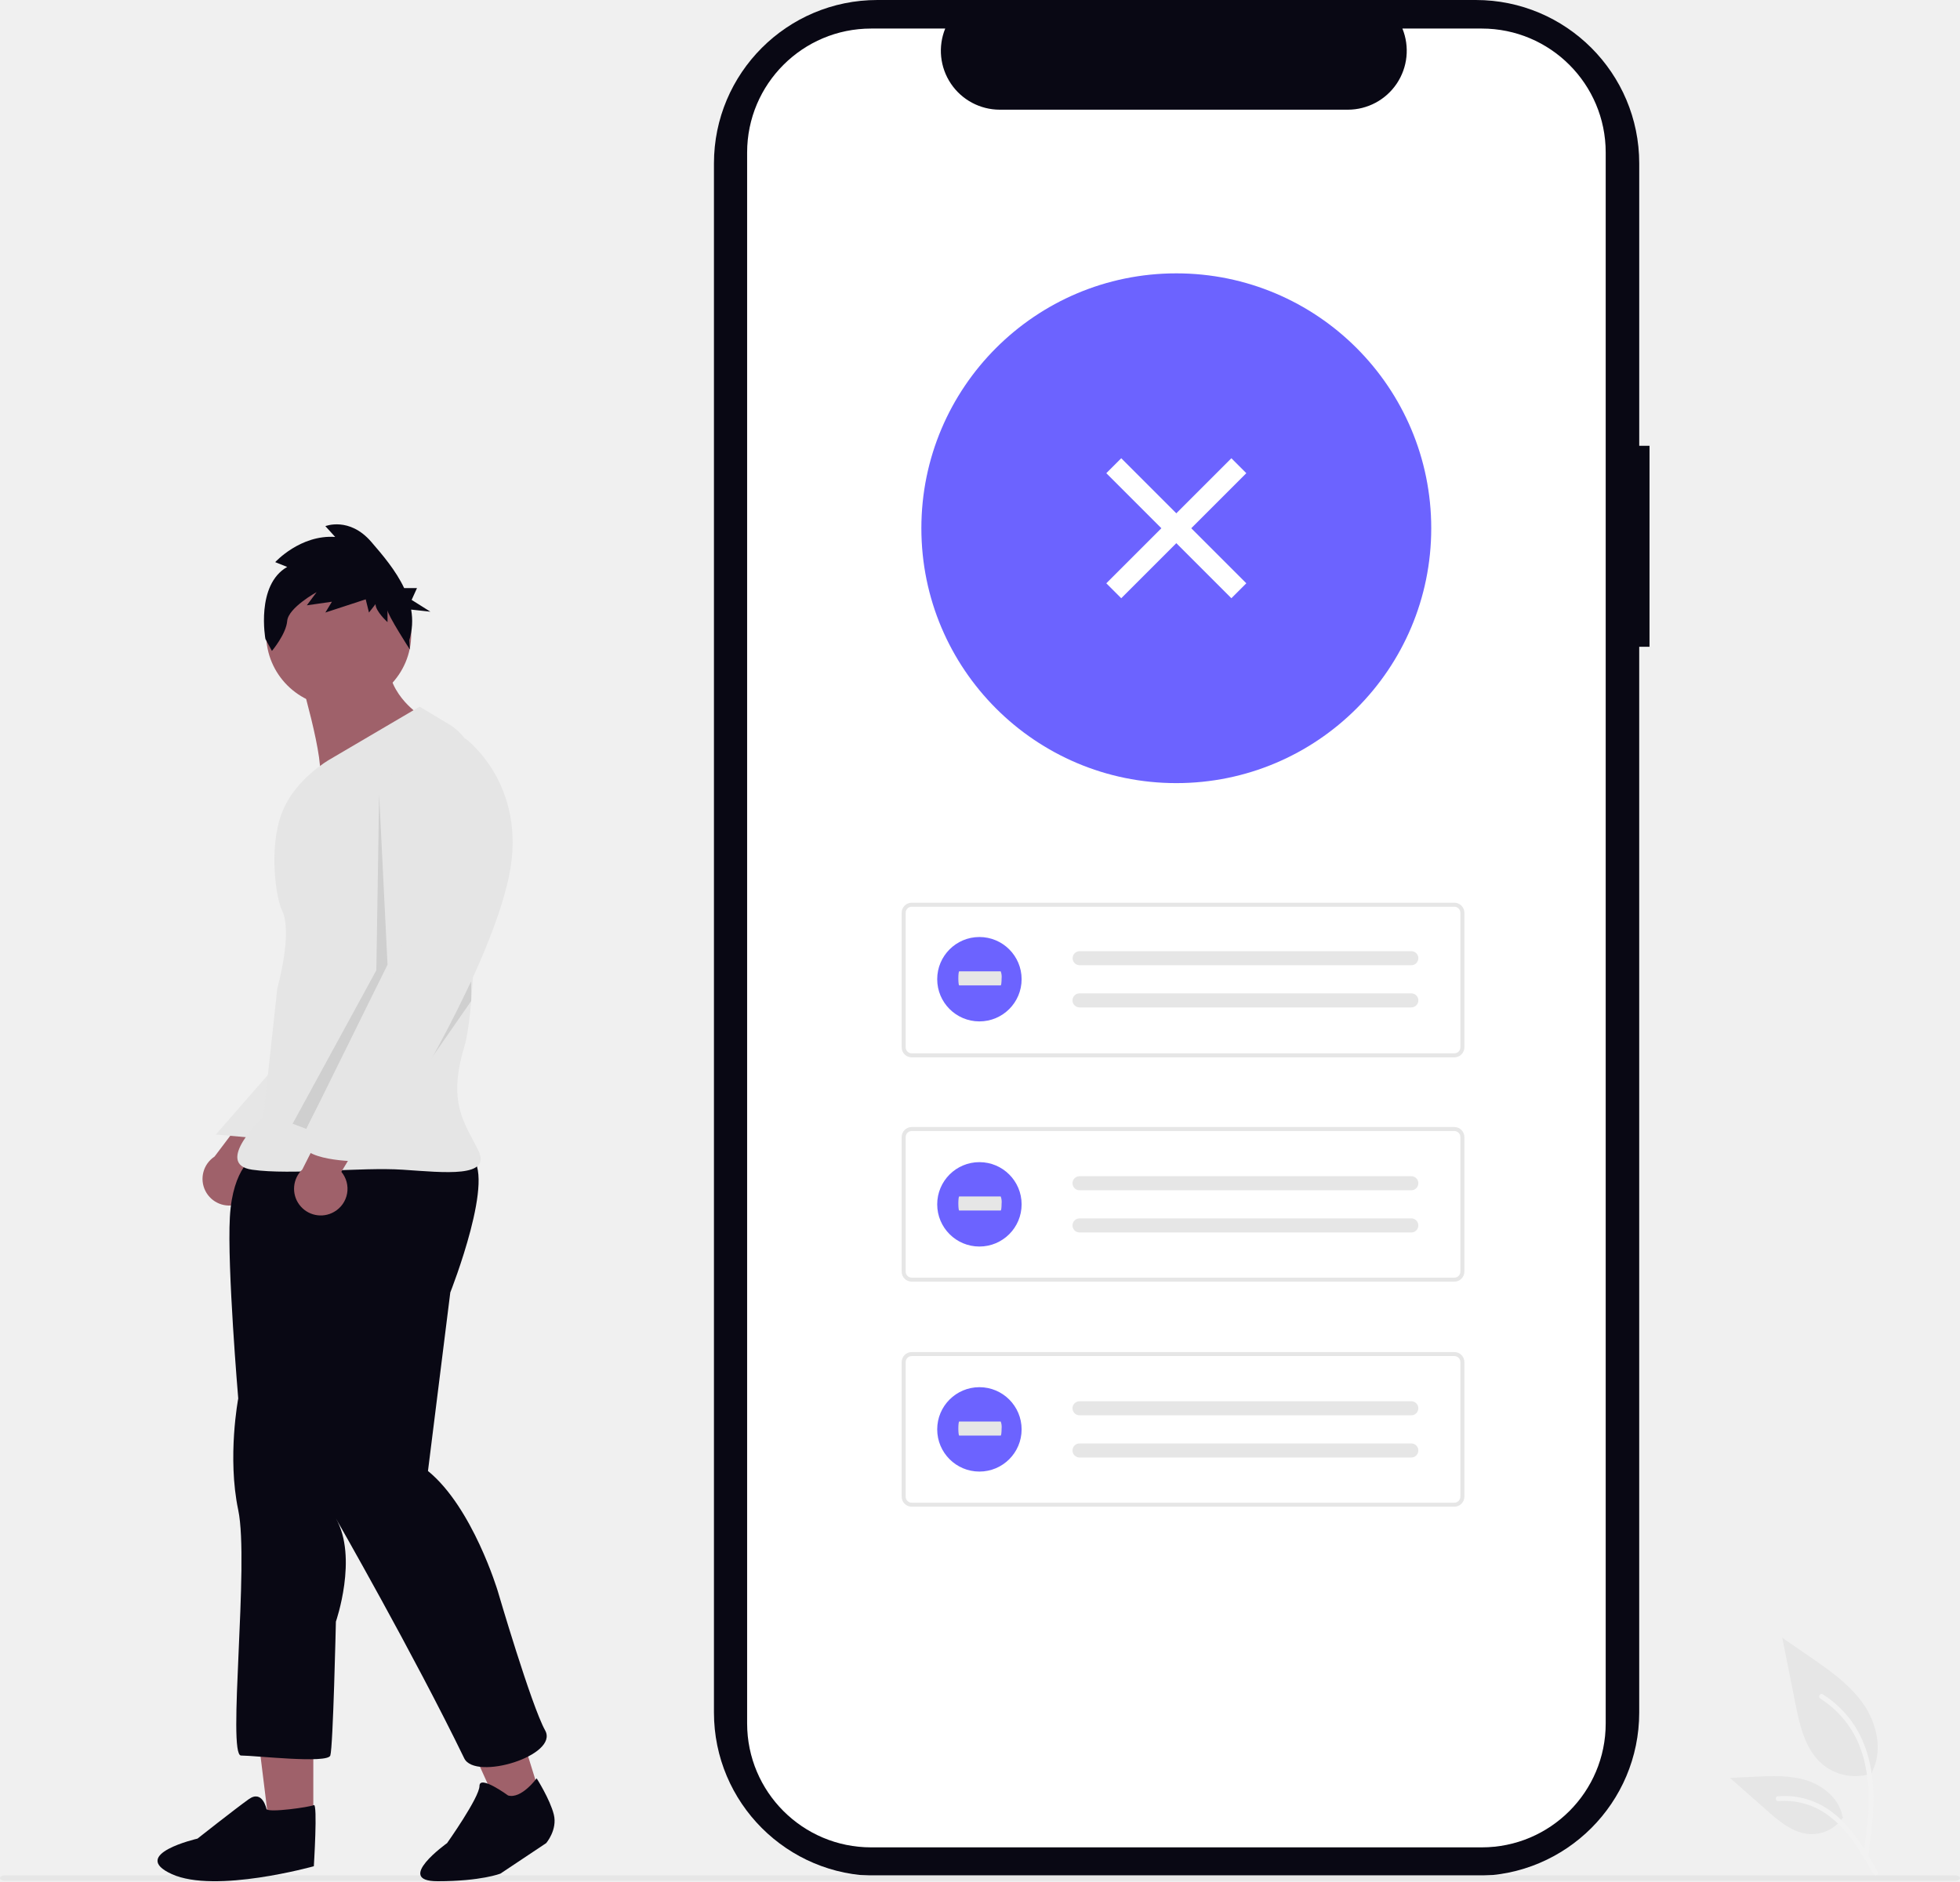
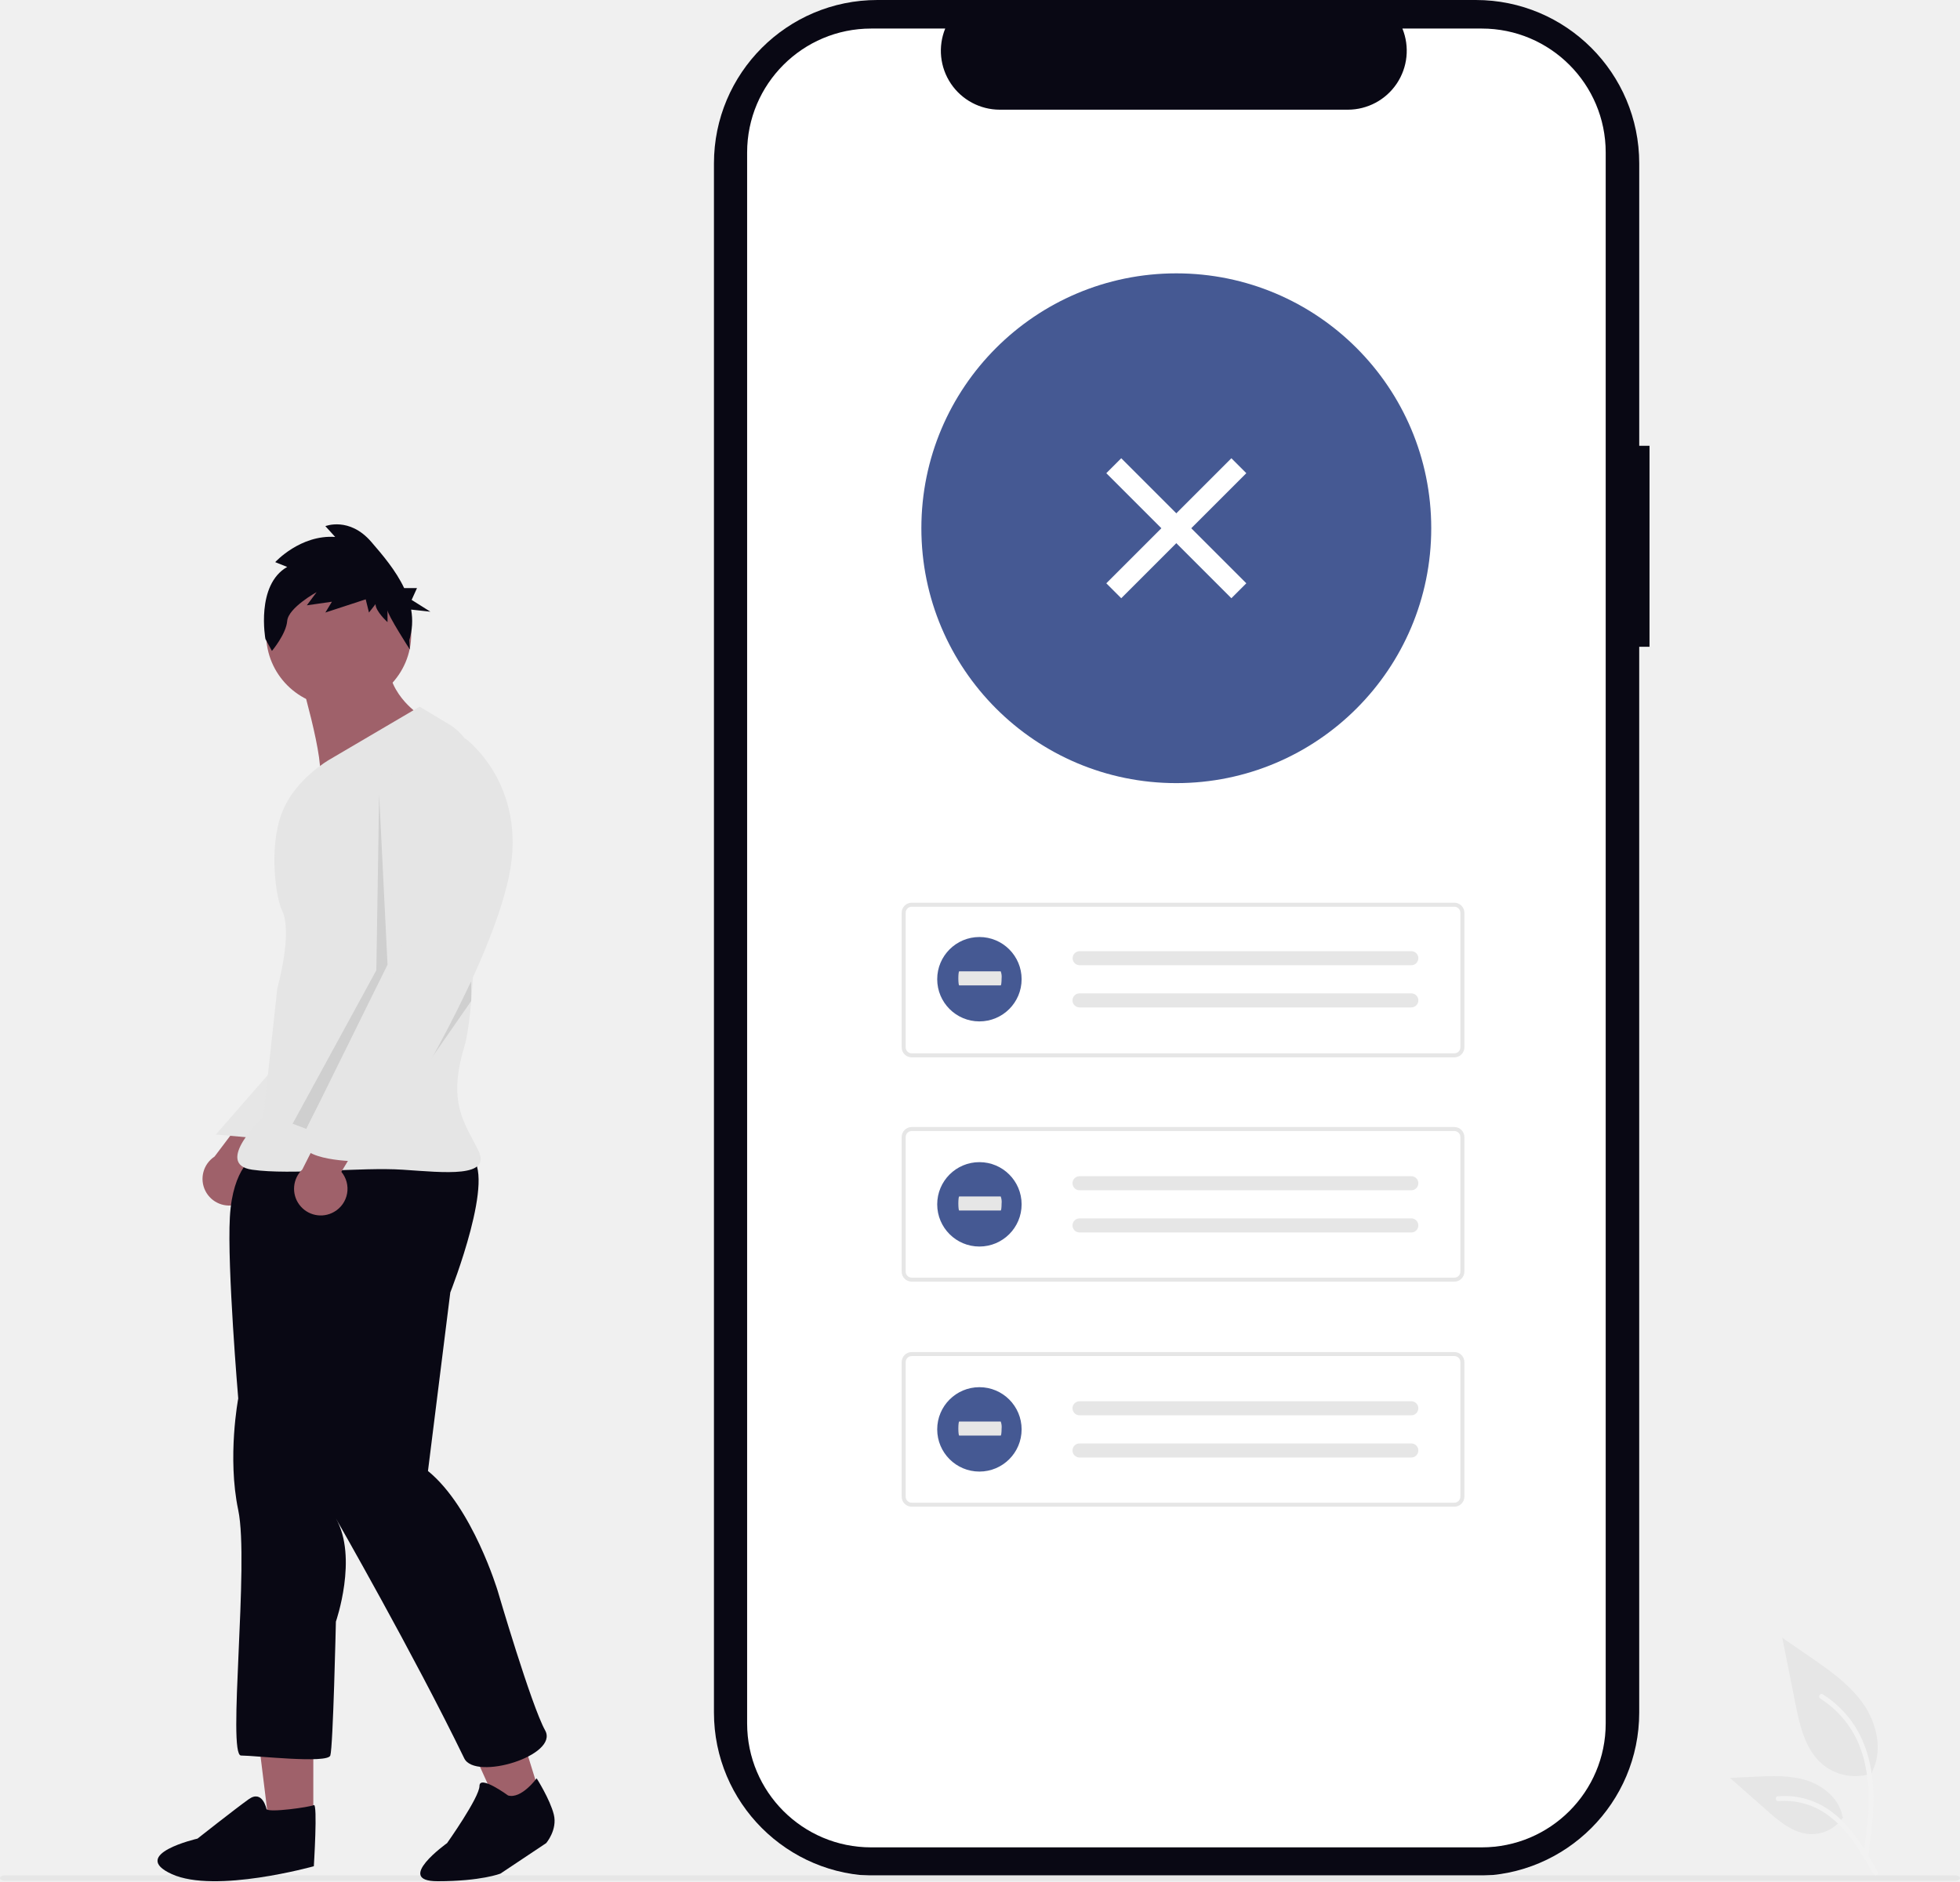
<svg xmlns="http://www.w3.org/2000/svg" width="742.417" height="712.723" viewBox="0 0 742.417 712.723" role="img" artist="Katerina Limpitsouni" source="https://undraw.co/">
  <g id="Group_9" data-name="Group 9" transform="translate(-589 -184)">
-     <path id="Path_274-2773" data-name="Path 274" d="M449.813,328.006s11.621,38.349,8.135,43,37.187-25.566,37.187-25.566-15.107-10.459-9.3-25.566Z" transform="translate(251.695 108.565)" fill="#9f616a" />
-     <path id="Path_968-2774" data-name="Path 968" d="M853.606,262.605h-3.9V155.628a61.915,61.915,0,0,0-61.915-61.915H561.141a61.915,61.915,0,0,0-61.916,61.915V742.511a61.915,61.915,0,0,0,61.915,61.915H787.788A61.915,61.915,0,0,0,849.7,742.511V338.753h3.9Z" transform="translate(360.209 90.287)" fill="#090814" />
-     <path id="Path_969-2775" data-name="Path 969" d="M837.006,151.481V746.656a46.958,46.958,0,0,1-46.935,46.952H558.764a46.967,46.967,0,0,1-46.973-46.959V151.482a46.965,46.965,0,0,1,46.971-46.951H586.82a22.329,22.329,0,0,0,20.656,30.74H739.344A22.329,22.329,0,0,0,760,104.53h30.055a46.957,46.957,0,0,1,46.951,46.934Z" transform="translate(360.209 90.287)" fill="#fff" />
-     <circle id="Ellipse_18" data-name="Ellipse 18" cx="96.565" cy="96.565" r="96.565" transform="translate(938 287.564)" fill="#6c63ff" />
-     <path id="Path_39-2776" data-name="Path 39" d="M779.672,494.309H574.135a3.81,3.81,0,0,1-3.806-3.806V439.52a3.811,3.811,0,0,1,3.806-3.806H779.672a3.811,3.811,0,0,1,3.806,3.806V490.5a3.811,3.811,0,0,1-3.806,3.806ZM574.135,437.235a2.286,2.286,0,0,0-2.284,2.284V490.5a2.286,2.286,0,0,0,2.284,2.284H779.672a2.286,2.286,0,0,0,2.284-2.284V439.519a2.286,2.286,0,0,0-2.284-2.284Z" transform="translate(360.209 90.287)" fill="#e6e6e6" />
-     <path id="Path_40-2777" data-name="Path 40" d="M637.7,454.074a2.665,2.665,0,0,0,0,5.329H763.3a2.665,2.665,0,0,0,.2-5.326l-.117,0H637.7Z" transform="translate(360.209 90.287)" fill="#e6e6e6" />
-     <path id="Path_41-2778" data-name="Path 41" d="M637.7,470.058a2.664,2.664,0,1,0,0,5.329H763.3a2.665,2.665,0,0,0,.2-5.326l-.117,0H637.7Z" transform="translate(360.209 90.287)" fill="#e6e6e6" />
-     <path id="Path_42-2779" data-name="Path 42" d="M779.672,579.289H574.135a3.81,3.81,0,0,1-3.806-3.806V524.5a3.811,3.811,0,0,1,3.806-3.806H779.672a3.811,3.811,0,0,1,3.806,3.806v50.985a3.811,3.811,0,0,1-3.806,3.8ZM574.135,522.216a2.286,2.286,0,0,0-2.284,2.284v50.985a2.286,2.286,0,0,0,2.284,2.284H779.672a2.286,2.286,0,0,0,2.284-2.284V524.5a2.286,2.286,0,0,0-2.284-2.284Z" transform="translate(360.209 90.287)" fill="#e6e6e6" />
-     <path id="Path_43-2780" data-name="Path 43" d="M637.7,539.33a2.664,2.664,0,0,0,0,5.329H763.3a2.665,2.665,0,1,0,.087-5.329H637.7Z" transform="translate(360.209 90.287)" fill="#e6e6e6" />
-     <path id="Path_44-2781" data-name="Path 44" d="M637.7,555.318a2.664,2.664,0,0,0,0,5.329H763.3a2.665,2.665,0,1,0,.087-5.329H637.7Z" transform="translate(360.209 90.287)" fill="#e6e6e6" />
-     <path id="Path_39-2-2782" data-name="Path 39-2" d="M779.672,664.547H574.135a3.81,3.81,0,0,1-3.806-3.806V609.758a3.811,3.811,0,0,1,3.806-3.806H779.672a3.811,3.811,0,0,1,3.806,3.806v50.985a3.811,3.811,0,0,1-3.806,3.806ZM574.135,607.474a2.286,2.286,0,0,0-2.284,2.284v50.985a2.286,2.286,0,0,0,2.284,2.284H779.672a2.286,2.286,0,0,0,2.284-2.284V609.758a2.286,2.286,0,0,0-2.284-2.284Z" transform="translate(360.209 90.287)" fill="#e6e6e6" />
-     <path id="Path_40-2-2783" data-name="Path 40-2" d="M637.7,624.591a2.664,2.664,0,0,0,0,5.329H763.3a2.665,2.665,0,0,0,.2-5.326l-.117,0H637.7Z" transform="translate(360.209 90.287)" fill="#e6e6e6" />
-     <path id="Path_41-2-2784" data-name="Path 41-2" d="M637.7,640.578a2.664,2.664,0,0,0,0,5.329H763.3a2.665,2.665,0,0,0,.2-5.326l-.117,0H637.7Z" transform="translate(360.209 90.287)" fill="#e6e6e6" />
-     <path id="Path_970-2785" data-name="Path 970" d="M969.27,806.286H230.729c-1.071,0-1.938-.468-1.938-1.045s.868-1.045,1.938-1.045H969.271c1.07,0,1.938.468,1.938,1.045S970.341,806.286,969.27,806.286Z" transform="translate(360.209 90.287)" fill="#e6e6e6" />
+     <path id="Path_274-4229" data-name="Path 274" d="M449.813,328.006s11.621,38.349,8.135,43,37.187-25.566,37.187-25.566-15.107-10.459-9.3-25.566Z" transform="translate(251.695 108.565)" fill="#9f616a" />
+     <path id="Path_968-4230" data-name="Path 968" d="M853.606,262.605h-3.9V155.628a61.915,61.915,0,0,0-61.915-61.915H561.141a61.915,61.915,0,0,0-61.916,61.915V742.511a61.915,61.915,0,0,0,61.915,61.915H787.788A61.915,61.915,0,0,0,849.7,742.511V338.753h3.9Z" transform="translate(360.209 90.287)" fill="#090814" />
+     <path id="Path_969-4231" data-name="Path 969" d="M837.006,151.481V746.656a46.958,46.958,0,0,1-46.935,46.952H558.764a46.967,46.967,0,0,1-46.973-46.959V151.482a46.965,46.965,0,0,1,46.971-46.951H586.82a22.329,22.329,0,0,0,20.656,30.74H739.344A22.329,22.329,0,0,0,760,104.53h30.055a46.957,46.957,0,0,1,46.951,46.934Z" transform="translate(360.209 90.287)" fill="#fff" />
+     <circle id="Ellipse_18" data-name="Ellipse 18" cx="96.565" cy="96.565" r="96.565" transform="translate(938 287.564)" fill="#455993" />
+     <path id="Path_39-4232" data-name="Path 39" d="M779.672,494.309H574.135a3.81,3.81,0,0,1-3.806-3.806V439.52a3.811,3.811,0,0,1,3.806-3.806H779.672a3.811,3.811,0,0,1,3.806,3.806V490.5a3.811,3.811,0,0,1-3.806,3.806ZM574.135,437.235a2.286,2.286,0,0,0-2.284,2.284V490.5a2.286,2.286,0,0,0,2.284,2.284H779.672a2.286,2.286,0,0,0,2.284-2.284V439.519a2.286,2.286,0,0,0-2.284-2.284Z" transform="translate(360.209 90.287)" fill="#e6e6e6" />
+     <path id="Path_40-4233" data-name="Path 40" d="M637.7,454.074a2.665,2.665,0,0,0,0,5.329H763.3a2.665,2.665,0,0,0,.2-5.326l-.117,0H637.7Z" transform="translate(360.209 90.287)" fill="#e6e6e6" />
+     <path id="Path_41-4234" data-name="Path 41" d="M637.7,470.058a2.664,2.664,0,1,0,0,5.329H763.3a2.665,2.665,0,0,0,.2-5.326l-.117,0H637.7Z" transform="translate(360.209 90.287)" fill="#e6e6e6" />
+     <path id="Path_42-4235" data-name="Path 42" d="M779.672,579.289H574.135a3.81,3.81,0,0,1-3.806-3.806V524.5a3.811,3.811,0,0,1,3.806-3.806H779.672a3.811,3.811,0,0,1,3.806,3.806v50.985a3.811,3.811,0,0,1-3.806,3.8ZM574.135,522.216a2.286,2.286,0,0,0-2.284,2.284v50.985a2.286,2.286,0,0,0,2.284,2.284H779.672a2.286,2.286,0,0,0,2.284-2.284V524.5a2.286,2.286,0,0,0-2.284-2.284Z" transform="translate(360.209 90.287)" fill="#e6e6e6" />
+     <path id="Path_43-4236" data-name="Path 43" d="M637.7,539.33a2.664,2.664,0,0,0,0,5.329H763.3a2.665,2.665,0,1,0,.087-5.329H637.7Z" transform="translate(360.209 90.287)" fill="#e6e6e6" />
+     <path id="Path_44-4237" data-name="Path 44" d="M637.7,555.318a2.664,2.664,0,0,0,0,5.329H763.3a2.665,2.665,0,1,0,.087-5.329H637.7Z" transform="translate(360.209 90.287)" fill="#e6e6e6" />
+     <path id="Path_39-2-4238" data-name="Path 39-2" d="M779.672,664.547H574.135a3.81,3.81,0,0,1-3.806-3.806V609.758a3.811,3.811,0,0,1,3.806-3.806H779.672a3.811,3.811,0,0,1,3.806,3.806v50.985a3.811,3.811,0,0,1-3.806,3.806ZM574.135,607.474a2.286,2.286,0,0,0-2.284,2.284v50.985a2.286,2.286,0,0,0,2.284,2.284H779.672a2.286,2.286,0,0,0,2.284-2.284V609.758a2.286,2.286,0,0,0-2.284-2.284Z" transform="translate(360.209 90.287)" fill="#e6e6e6" />
+     <path id="Path_40-2-4239" data-name="Path 40-2" d="M637.7,624.591a2.664,2.664,0,0,0,0,5.329H763.3a2.665,2.665,0,0,0,.2-5.326l-.117,0H637.7Z" transform="translate(360.209 90.287)" fill="#e6e6e6" />
+     <path id="Path_41-2-4240" data-name="Path 41-2" d="M637.7,640.578a2.664,2.664,0,0,0,0,5.329H763.3a2.665,2.665,0,0,0,.2-5.326l-.117,0H637.7Z" transform="translate(360.209 90.287)" fill="#e6e6e6" />
+     <path id="Path_970-4241" data-name="Path 970" d="M969.27,806.286H230.729c-1.071,0-1.938-.468-1.938-1.045s.868-1.045,1.938-1.045H969.271c1.07,0,1.938.468,1.938,1.045S970.341,806.286,969.27,806.286Z" transform="translate(360.209 90.287)" fill="#e6e6e6" />
    <g id="Group_58" data-name="Group 58" transform="translate(589 184)">
-       <path id="Path_438-2786" data-name="Path 438" d="M937.992,765.521a19.474,19.474,0,0,1-18.806-3.313c-6.587-5.528-8.652-14.636-10.332-23.07l-4.97-24.945,10.405,7.165c7.483,5.152,15.134,10.47,20.316,17.933s7.443,17.651,3.28,25.726" transform="translate(-228.791 -93.713)" fill="#e6e6e6" />
-       <path id="Path_439-2787" data-name="Path 439" d="M936.385,797.458c1.31-9.542,2.657-19.206,1.738-28.849-.816-8.565-3.429-16.93-8.749-23.789a39.574,39.574,0,0,0-10.153-9.2c-1.015-.641-1.95.968-.939,1.606a37.622,37.622,0,0,1,14.881,17.956c3.24,8.241,3.76,17.224,3.2,25.977-.338,5.294-1.053,10.553-1.774,15.8a.964.964,0,0,0,.65,1.144.936.936,0,0,0,1.144-.65Z" transform="translate(-228.791 -93.713)" fill="#f2f2f2" />
-       <path id="Path_442-2788" data-name="Path 442" d="M926.958,782.148a14.336,14.336,0,0,1-12.491,6.447c-6.323-.3-11.595-4.713-16.34-8.9l-14.035-12.4,9.289-.444c6.68-.32,13.533-.618,19.9,1.442s12.231,7.018,13.394,13.6" transform="translate(-228.791 -93.713)" fill="#e6e6e6" />
-       <path id="Path_443-2789" data-name="Path 443" d="M940.086,802.943c-6.3-11.156-13.618-23.555-26.685-27.518a29.779,29.779,0,0,0-11.224-1.159c-1.192.1-.894,1.94.3,1.837a27.665,27.665,0,0,1,17.912,4.739c5.051,3.438,8.983,8.217,12.311,13.286,2.039,3.1,3.865,6.341,5.691,9.573C938.971,804.733,940.677,803.988,940.086,802.943Z" transform="translate(-228.791 -93.713)" fill="#f2f2f2" />
+       <path id="Path_438-4242" data-name="Path 438" d="M937.992,765.521a19.474,19.474,0,0,1-18.806-3.313c-6.587-5.528-8.652-14.636-10.332-23.07l-4.97-24.945,10.405,7.165c7.483,5.152,15.134,10.47,20.316,17.933s7.443,17.651,3.28,25.726" transform="translate(-228.791 -93.713)" fill="#e6e6e6" />
+       <path id="Path_439-4243" data-name="Path 439" d="M936.385,797.458c1.31-9.542,2.657-19.206,1.738-28.849-.816-8.565-3.429-16.93-8.749-23.789a39.574,39.574,0,0,0-10.153-9.2c-1.015-.641-1.95.968-.939,1.606a37.622,37.622,0,0,1,14.881,17.956c3.24,8.241,3.76,17.224,3.2,25.977-.338,5.294-1.053,10.553-1.774,15.8a.964.964,0,0,0,.65,1.144.936.936,0,0,0,1.144-.65Z" transform="translate(-228.791 -93.713)" fill="#f2f2f2" />
+       <path id="Path_442-4244" data-name="Path 442" d="M926.958,782.148a14.336,14.336,0,0,1-12.491,6.447c-6.323-.3-11.595-4.713-16.34-8.9l-14.035-12.4,9.289-.444c6.68-.32,13.533-.618,19.9,1.442s12.231,7.018,13.394,13.6" transform="translate(-228.791 -93.713)" fill="#e6e6e6" />
+       <path id="Path_443-4245" data-name="Path 443" d="M940.086,802.943c-6.3-11.156-13.618-23.555-26.685-27.518a29.779,29.779,0,0,0-11.224-1.159c-1.192.1-.894,1.94.3,1.837a27.665,27.665,0,0,1,17.912,4.739c5.051,3.438,8.983,8.217,12.311,13.286,2.039,3.1,3.865,6.341,5.691,9.573C938.971,804.733,940.677,803.988,940.086,802.943Z" transform="translate(-228.791 -93.713)" fill="#f2f2f2" />
    </g>
    <g id="Group_59" data-name="Group 59" transform="translate(589 184)">
-       <circle id="Ellipse_5" data-name="Ellipse 5" cx="15.986" cy="15.986" r="15.986" transform="translate(355 354.999)" fill="#6c63ff" />
-       <path id="Path_40-3-2790" data-name="Path 40-3" d="M592.124,461.712c-.184,0-.333,1.193-.333,2.664s.149,2.665.333,2.665h15.719c.184.024.336-1.149.339-2.62a5.944,5.944,0,0,0-.328-2.708h-15.73Z" transform="translate(-228.791 -93.713)" fill="#e6e6e6" />
+       <circle id="Ellipse_5" data-name="Ellipse 5" cx="15.986" cy="15.986" r="15.986" transform="translate(355 354.999)" fill="#455993" />
+       <path id="Path_40-3-4246" data-name="Path 40-3" d="M592.124,461.712c-.184,0-.333,1.193-.333,2.664s.149,2.665.333,2.665h15.719c.184.024.336-1.149.339-2.62a5.944,5.944,0,0,0-.328-2.708h-15.73Z" transform="translate(-228.791 -93.713)" fill="#e6e6e6" />
    </g>
    <g id="Group_60" data-name="Group 60" transform="translate(589 184)">
-       <circle id="Ellipse_5-2" data-name="Ellipse 5-2" cx="15.986" cy="15.986" r="15.986" transform="translate(355 440.292)" fill="#6c63ff" />
-       <path id="Path_40-4-2791" data-name="Path 40-4" d="M592.124,547.005c-.184,0-.333,1.193-.333,2.664s.149,2.665.333,2.665h15.719c.184.024.336-1.149.339-2.62a5.944,5.944,0,0,0-.328-2.708h-15.73Z" transform="translate(-228.791 -93.713)" fill="#e6e6e6" />
+       <circle id="Ellipse_5-2" data-name="Ellipse 5-2" cx="15.986" cy="15.986" r="15.986" transform="translate(355 440.292)" fill="#455993" />
+       <path id="Path_40-4-4247" data-name="Path 40-4" d="M592.124,547.005c-.184,0-.333,1.193-.333,2.664s.149,2.665.333,2.665h15.719c.184.024.336-1.149.339-2.62a5.944,5.944,0,0,0-.328-2.708h-15.73Z" transform="translate(-228.791 -93.713)" fill="#e6e6e6" />
    </g>
    <g id="Group_61" data-name="Group 61" transform="translate(589 184)">
-       <circle id="Ellipse_5-3" data-name="Ellipse 5-3" cx="15.986" cy="15.986" r="15.986" transform="translate(355 525.55)" fill="#6c63ff" />
-       <path id="Path_40-5-2792" data-name="Path 40-5" d="M592.124,632.263c-.184,0-.333,1.193-.333,2.664s.149,2.665.333,2.665h15.719c.184.024.336-1.149.339-2.62a5.941,5.941,0,0,0-.328-2.708h-15.73Z" transform="translate(-228.791 -93.713)" fill="#e6e6e6" />
+       <circle id="Ellipse_5-3" data-name="Ellipse 5-3" cx="15.986" cy="15.986" r="15.986" transform="translate(355 525.55)" fill="#455993" />
+       <path id="Path_40-5-4248" data-name="Path 40-5" d="M592.124,632.263c-.184,0-.333,1.193-.333,2.664s.149,2.665.333,2.665h15.719c.184.024.336-1.149.339-2.62a5.941,5.941,0,0,0-.328-2.708h-15.73Z" transform="translate(-228.791 -93.713)" fill="#e6e6e6" />
    </g>
    <rect id="Rectangle_117" data-name="Rectangle 117" width="8" height="67" transform="translate(1008.051 363.268) rotate(-45)" fill="#fff" />
    <rect id="Rectangle_118" data-name="Rectangle 118" width="8" height="67" transform="translate(1055.426 357.616) rotate(45)" fill="#fff" />
-     <path id="Path_254-2793" data-name="Path 254" d="M319.051,549.848a10.056,10.056,0,0,0,5.388-14.447L348,508.537,329.608,506l-19.558,25.9a10.11,10.11,0,0,0,9,17.95Z" transform="translate(360.209 90.287)" fill="#9f616a" />
-     <path id="Path_255-2794" data-name="Path 255" d="M118.679,694.215H102.244L94.425,630.82h24.257Z" transform="translate(589 184)" fill="#9f616a" />
-     <path id="Path_257-2795" data-name="Path 257" d="M204.713,680.461l-15.7,4.873L162.751,627.11l23.166-7.192Z" transform="translate(589 184)" fill="#9f616a" />
-     <path id="Path_973-2796" data-name="Path 973" d="M334.884,495.656l-24.341,27.877,19.056,1.715Z" transform="translate(360.209 90.287)" fill="#e6e6e6" />
-     <path id="Path_975-2797" data-name="Path 975" d="M325.373,531.589s-8.455,4.227-9.512,23.251,3.171,68.7,3.171,68.7-4.227,22.194,0,42.274-4.227,93,1.057,93,32.762,3.171,33.819,0,2.114-50.729,2.114-50.729,8.455-24.308,0-39.1c0,0,29.521,51.548,48.615,90.889,4.179,8.61,35.933-1.057,30.649-10.569s-17.966-52.843-17.966-52.843-9.512-31.706-26.421-45.445l8.455-67.639s17.967-45.445,7.4-51.786S325.373,531.589,325.373,531.589Z" transform="translate(360.209 90.287)" fill="#090814" />
+     <path id="Path_254-4249" data-name="Path 254" d="M319.051,549.848a10.056,10.056,0,0,0,5.388-14.447L348,508.537,329.608,506l-19.558,25.9a10.11,10.11,0,0,0,9,17.95Z" transform="translate(360.209 90.287)" fill="#9f616a" />
+     <path id="Path_255-4250" data-name="Path 255" d="M118.679,694.215H102.244L94.425,630.82h24.257Z" transform="translate(589 184)" fill="#9f616a" />
+     <path id="Path_257-4251" data-name="Path 257" d="M204.713,680.461l-15.7,4.873L162.751,627.11l23.166-7.192Z" transform="translate(589 184)" fill="#9f616a" />
+     <path id="Path_973-4252" data-name="Path 973" d="M334.884,495.656l-24.341,27.877,19.056,1.715Z" transform="translate(360.209 90.287)" fill="#e6e6e6" />
+     <path id="Path_975-4253" data-name="Path 975" d="M325.373,531.589s-8.455,4.227-9.512,23.251,3.171,68.7,3.171,68.7-4.227,22.194,0,42.274-4.227,93,1.057,93,32.762,3.171,33.819,0,2.114-50.729,2.114-50.729,8.455-24.308,0-39.1c0,0,29.521,51.548,48.615,90.889,4.179,8.61,35.933-1.057,30.649-10.569s-17.966-52.843-17.966-52.843-9.512-31.706-26.421-45.445l8.455-67.639s17.967-45.445,7.4-51.786S325.373,531.589,325.373,531.589Z" transform="translate(360.209 90.287)" fill="#090814" />
    <circle id="Ellipse_182" data-name="Ellipse 182" cx="27.478" cy="27.478" r="27.478" transform="translate(689.809 396.765)" fill="#9f616a" />
-     <path id="Path_976-2798" data-name="Path 976" d="M387.727,361.434l-34.16,20.08s-13.08,7.366-17.966,20.08c-5.208,13.55-2.181,32.628,0,36.99,4.227,8.455-1.773,29.592-1.773,29.592l-5.284,48.615s-19.023,17.966-4.227,20.08,41.217-1.057,57.07,0,33.819,3.171,28.535-7.4-11.625-17.967-5.284-39.1c4.962-16.54,4.747-78.383,4.419-104.5A21.025,21.025,0,0,0,398.846,368.1Z" transform="translate(360.209 90.287)" fill="#e5e5e5" />
-     <path id="Path_980-2799" data-name="Path 980" d="M372.407,394.727l3.17,64.468-30.726,62.223-5.211-1.983,31.706-58.127Z" transform="translate(360.209 90.287)" opacity="0.1" style="isolation: isolate" />
-     <path id="Path_982-2800" data-name="Path 982" d="M407.279,472.932v-7.4L371.35,524.718Z" transform="translate(360.209 90.287)" opacity="0.1" style="isolation: isolate" />
-     <path id="Path_983-2801" data-name="Path 983" d="M337.576,306.387l-4.539-1.816s9.5-10.457,22.713-9.548l-3.717-4.092s9.085-3.637,17.345,5.91c4.342,5.019,9.365,10.919,12.5,17.564h4.865l-2.03,4.471,7.106,4.471-7.294-.8a24.74,24.74,0,0,1-.69,11.579l.2,3.534s-8.459-13.089-8.459-14.9V327.3s-4.543-4.092-4.543-6.82l-2.478,3.183-1.239-5-15.28,5,2.476-4.094-9.5,1.364,3.717-5s-10.737,5.91-11.15,10.912-5.781,11.366-5.781,11.366l-2.478-4.547S325.6,313.207,337.576,306.387Z" transform="translate(360.209 92.401)" fill="#090814" />
-     <path id="Path_259-2802" data-name="Path 259" d="M355.354,552.839a10.056,10.056,0,0,0,2.738-15.174l18.423-30.62-18.554.768-14.65,28.96a10.11,10.11,0,0,0,12.043,16.067Z" transform="translate(360.209 90.287)" fill="#9f616a" />
-     <path id="Path_981-2803" data-name="Path 981" d="M397.24,375.175l7.926-1.585s23.779,17.438,16.381,52.314-40.16,87.719-40.16,87.719-7.4,9.512-9.512,11.625-6.341,0-4.227,3.171-3.171,5.284-3.171,5.284-23.251,0-21.137-8.455,38.047-68.7,38.047-68.7L376.1,400.535S371.874,373.061,397.24,375.175Z" transform="translate(360.209 90.287)" fill="#e5e5e5" />
-     <path id="Path_277-2804" data-name="Path 277" d="M514.368,783.067s-10.829-7.941-10.829-3.61-12.273,21.658-12.273,21.658-20.214,14.439-3.61,14.439,23.824-2.888,23.824-2.888l17.327-11.551s4.332-5.054,2.888-10.829-6.5-13.717-6.5-13.717S519.422,784.511,514.368,783.067Z" transform="translate(267.08 81.168)" fill="#090814" />
-     <path id="Path_278-2805" data-name="Path 278" d="M409.446,787.859s-1.494-7.471-6.723-3.735S383.3,799.065,383.3,799.065s-26.147,5.976-9.712,13.447,53.787-2.988,53.787-2.988,1.494-23.906,0-23.159S410.193,789.353,409.446,787.859Z" transform="translate(280.5 81.521)" fill="#090814" />
+     <path id="Path_976-4254" data-name="Path 976" d="M387.727,361.434l-34.16,20.08s-13.08,7.366-17.966,20.08c-5.208,13.55-2.181,32.628,0,36.99,4.227,8.455-1.773,29.592-1.773,29.592l-5.284,48.615s-19.023,17.966-4.227,20.08,41.217-1.057,57.07,0,33.819,3.171,28.535-7.4-11.625-17.967-5.284-39.1c4.962-16.54,4.747-78.383,4.419-104.5A21.025,21.025,0,0,0,398.846,368.1Z" transform="translate(360.209 90.287)" fill="#e5e5e5" />
+     <path id="Path_980-4255" data-name="Path 980" d="M372.407,394.727l3.17,64.468-30.726,62.223-5.211-1.983,31.706-58.127Z" transform="translate(360.209 90.287)" opacity="0.1" style="isolation: isolate" />
+     <path id="Path_982-4256" data-name="Path 982" d="M407.279,472.932v-7.4L371.35,524.718Z" transform="translate(360.209 90.287)" opacity="0.1" style="isolation: isolate" />
+     <path id="Path_983-4257" data-name="Path 983" d="M337.576,306.387l-4.539-1.816s9.5-10.457,22.713-9.548l-3.717-4.092s9.085-3.637,17.345,5.91c4.342,5.019,9.365,10.919,12.5,17.564h4.865l-2.03,4.471,7.106,4.471-7.294-.8a24.74,24.74,0,0,1-.69,11.579l.2,3.534s-8.459-13.089-8.459-14.9V327.3s-4.543-4.092-4.543-6.82l-2.478,3.183-1.239-5-15.28,5,2.476-4.094-9.5,1.364,3.717-5s-10.737,5.91-11.15,10.912-5.781,11.366-5.781,11.366l-2.478-4.547S325.6,313.207,337.576,306.387Z" transform="translate(360.209 92.401)" fill="#090814" />
+     <path id="Path_259-4258" data-name="Path 259" d="M355.354,552.839a10.056,10.056,0,0,0,2.738-15.174l18.423-30.62-18.554.768-14.65,28.96a10.11,10.11,0,0,0,12.043,16.067Z" transform="translate(360.209 90.287)" fill="#9f616a" />
+     <path id="Path_981-4259" data-name="Path 981" d="M397.24,375.175l7.926-1.585s23.779,17.438,16.381,52.314-40.16,87.719-40.16,87.719-7.4,9.512-9.512,11.625-6.341,0-4.227,3.171-3.171,5.284-3.171,5.284-23.251,0-21.137-8.455,38.047-68.7,38.047-68.7L376.1,400.535S371.874,373.061,397.24,375.175Z" transform="translate(360.209 90.287)" fill="#e5e5e5" />
+     <path id="Path_277-4260" data-name="Path 277" d="M514.368,783.067s-10.829-7.941-10.829-3.61-12.273,21.658-12.273,21.658-20.214,14.439-3.61,14.439,23.824-2.888,23.824-2.888l17.327-11.551s4.332-5.054,2.888-10.829-6.5-13.717-6.5-13.717S519.422,784.511,514.368,783.067Z" transform="translate(267.08 81.168)" fill="#090814" />
+     <path id="Path_278-4261" data-name="Path 278" d="M409.446,787.859s-1.494-7.471-6.723-3.735S383.3,799.065,383.3,799.065s-26.147,5.976-9.712,13.447,53.787-2.988,53.787-2.988,1.494-23.906,0-23.159S410.193,789.353,409.446,787.859Z" transform="translate(280.5 81.521)" fill="#090814" />
  </g>
</svg>
